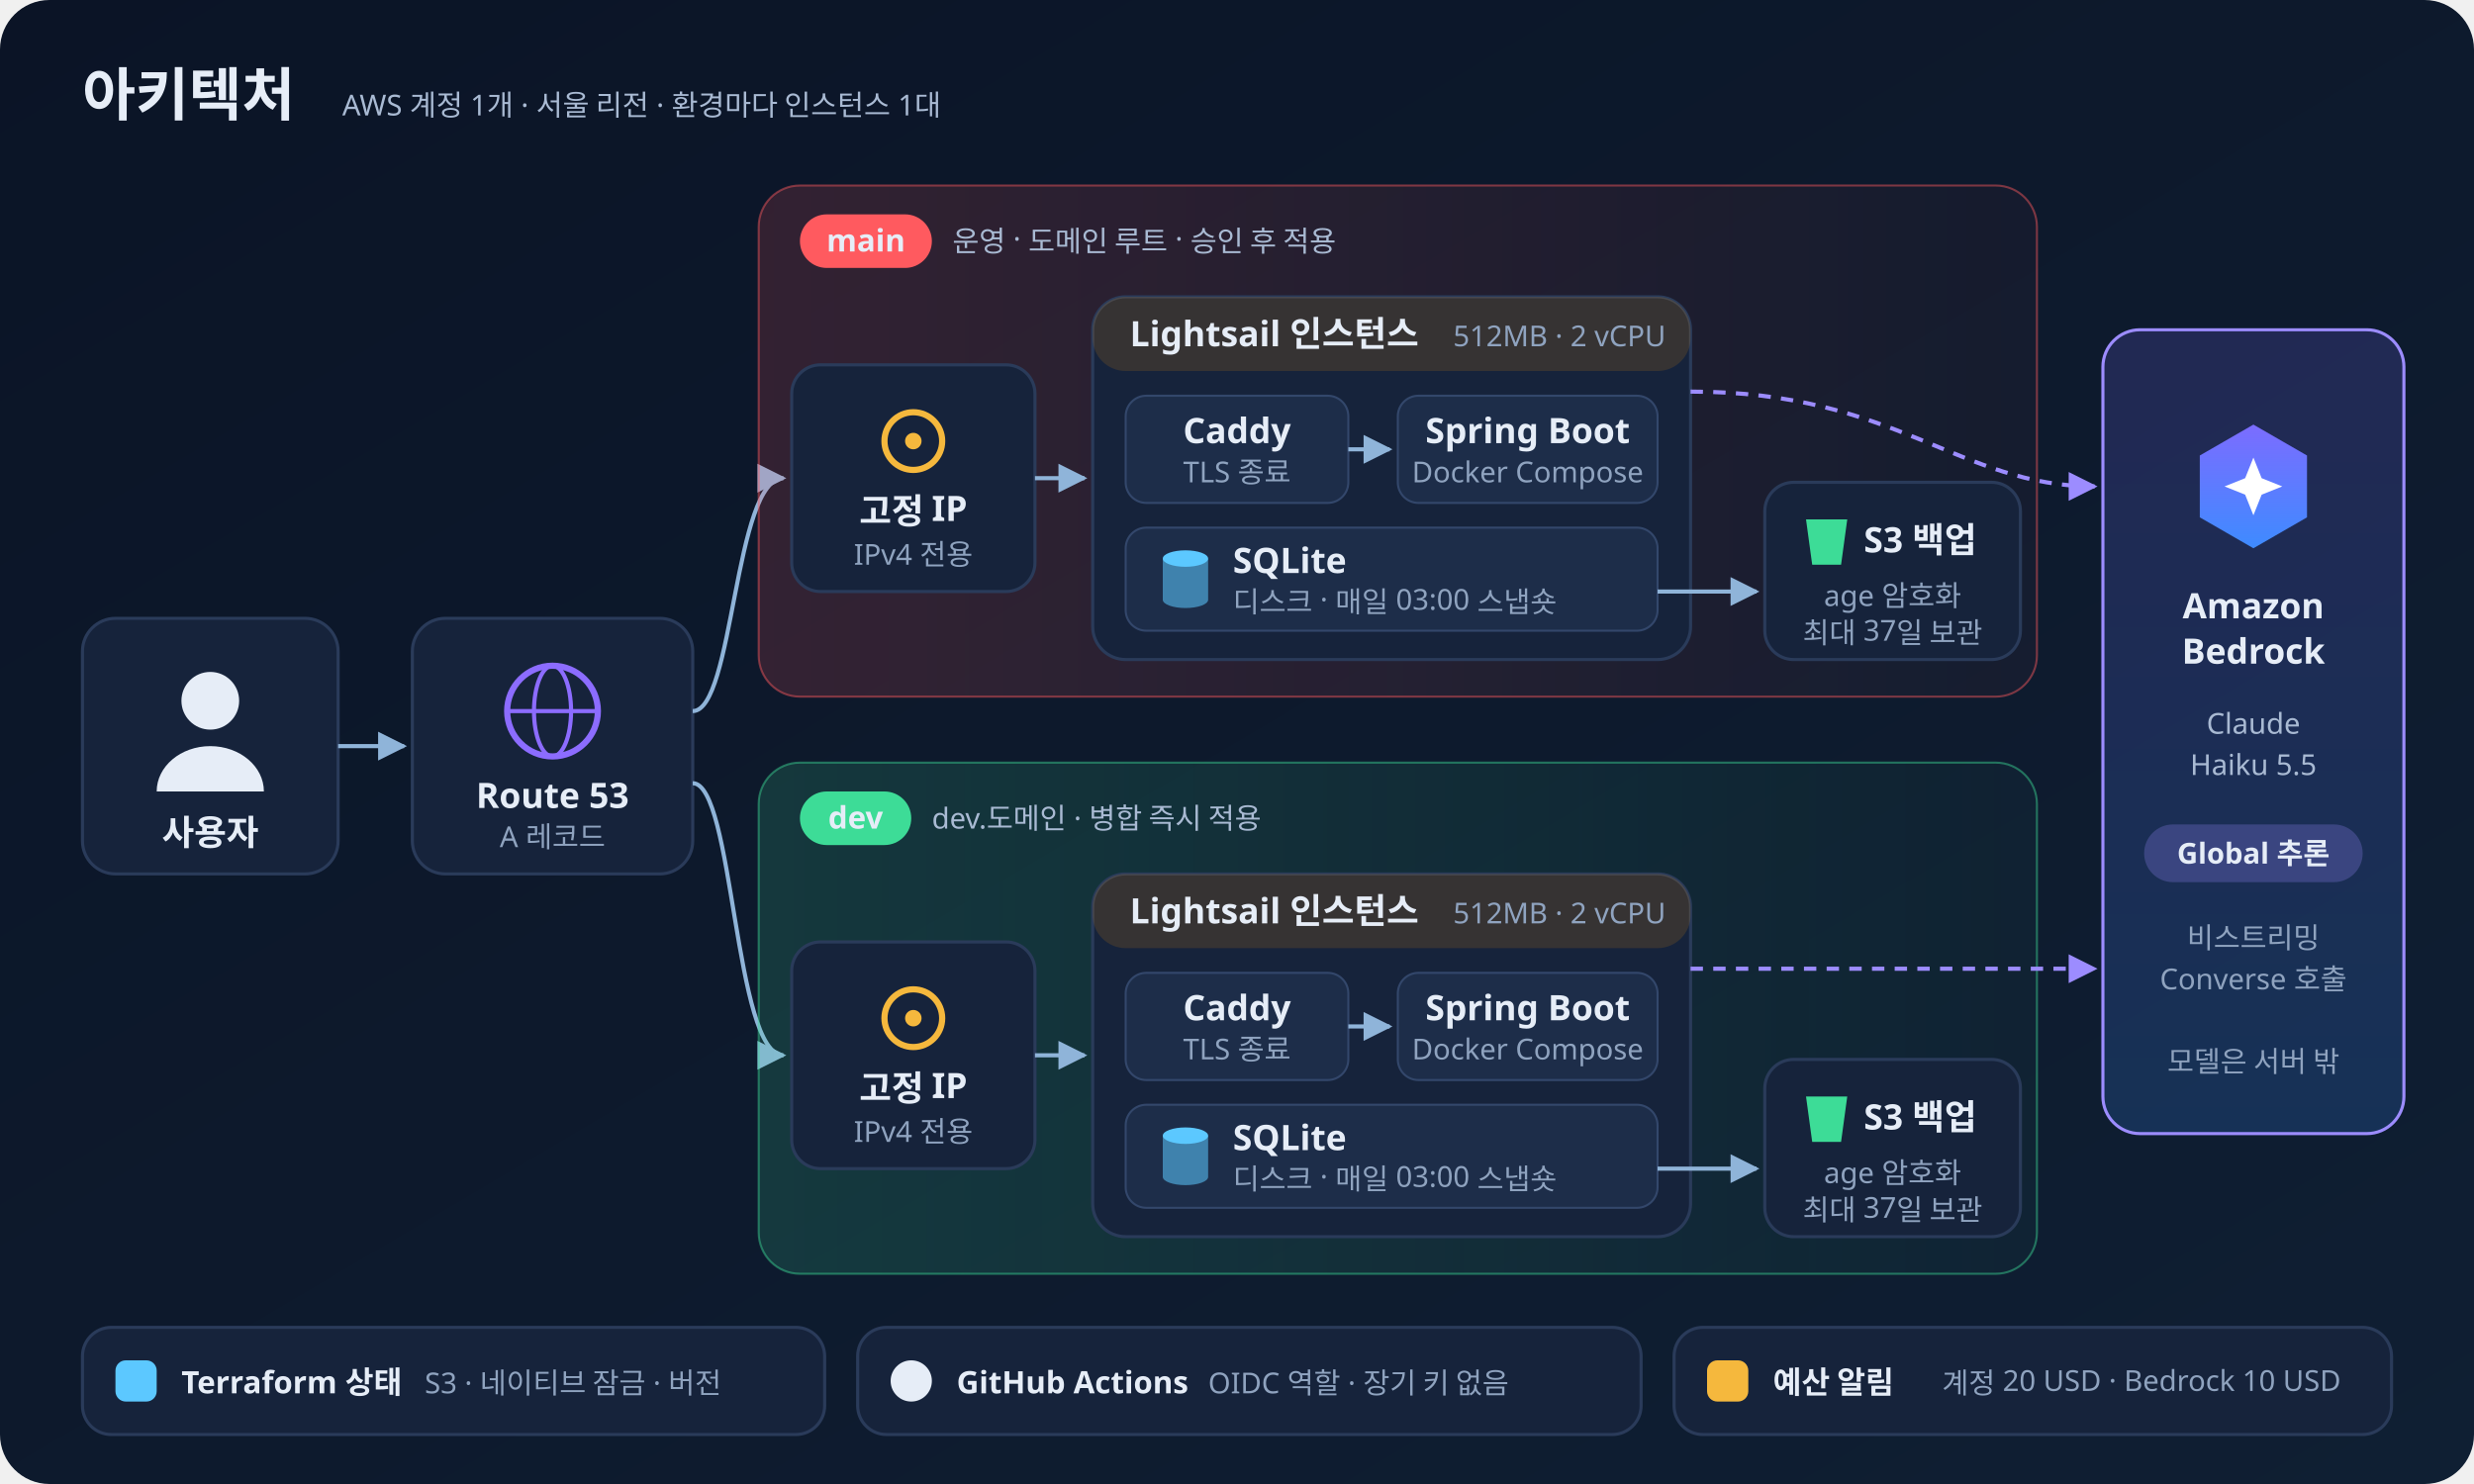
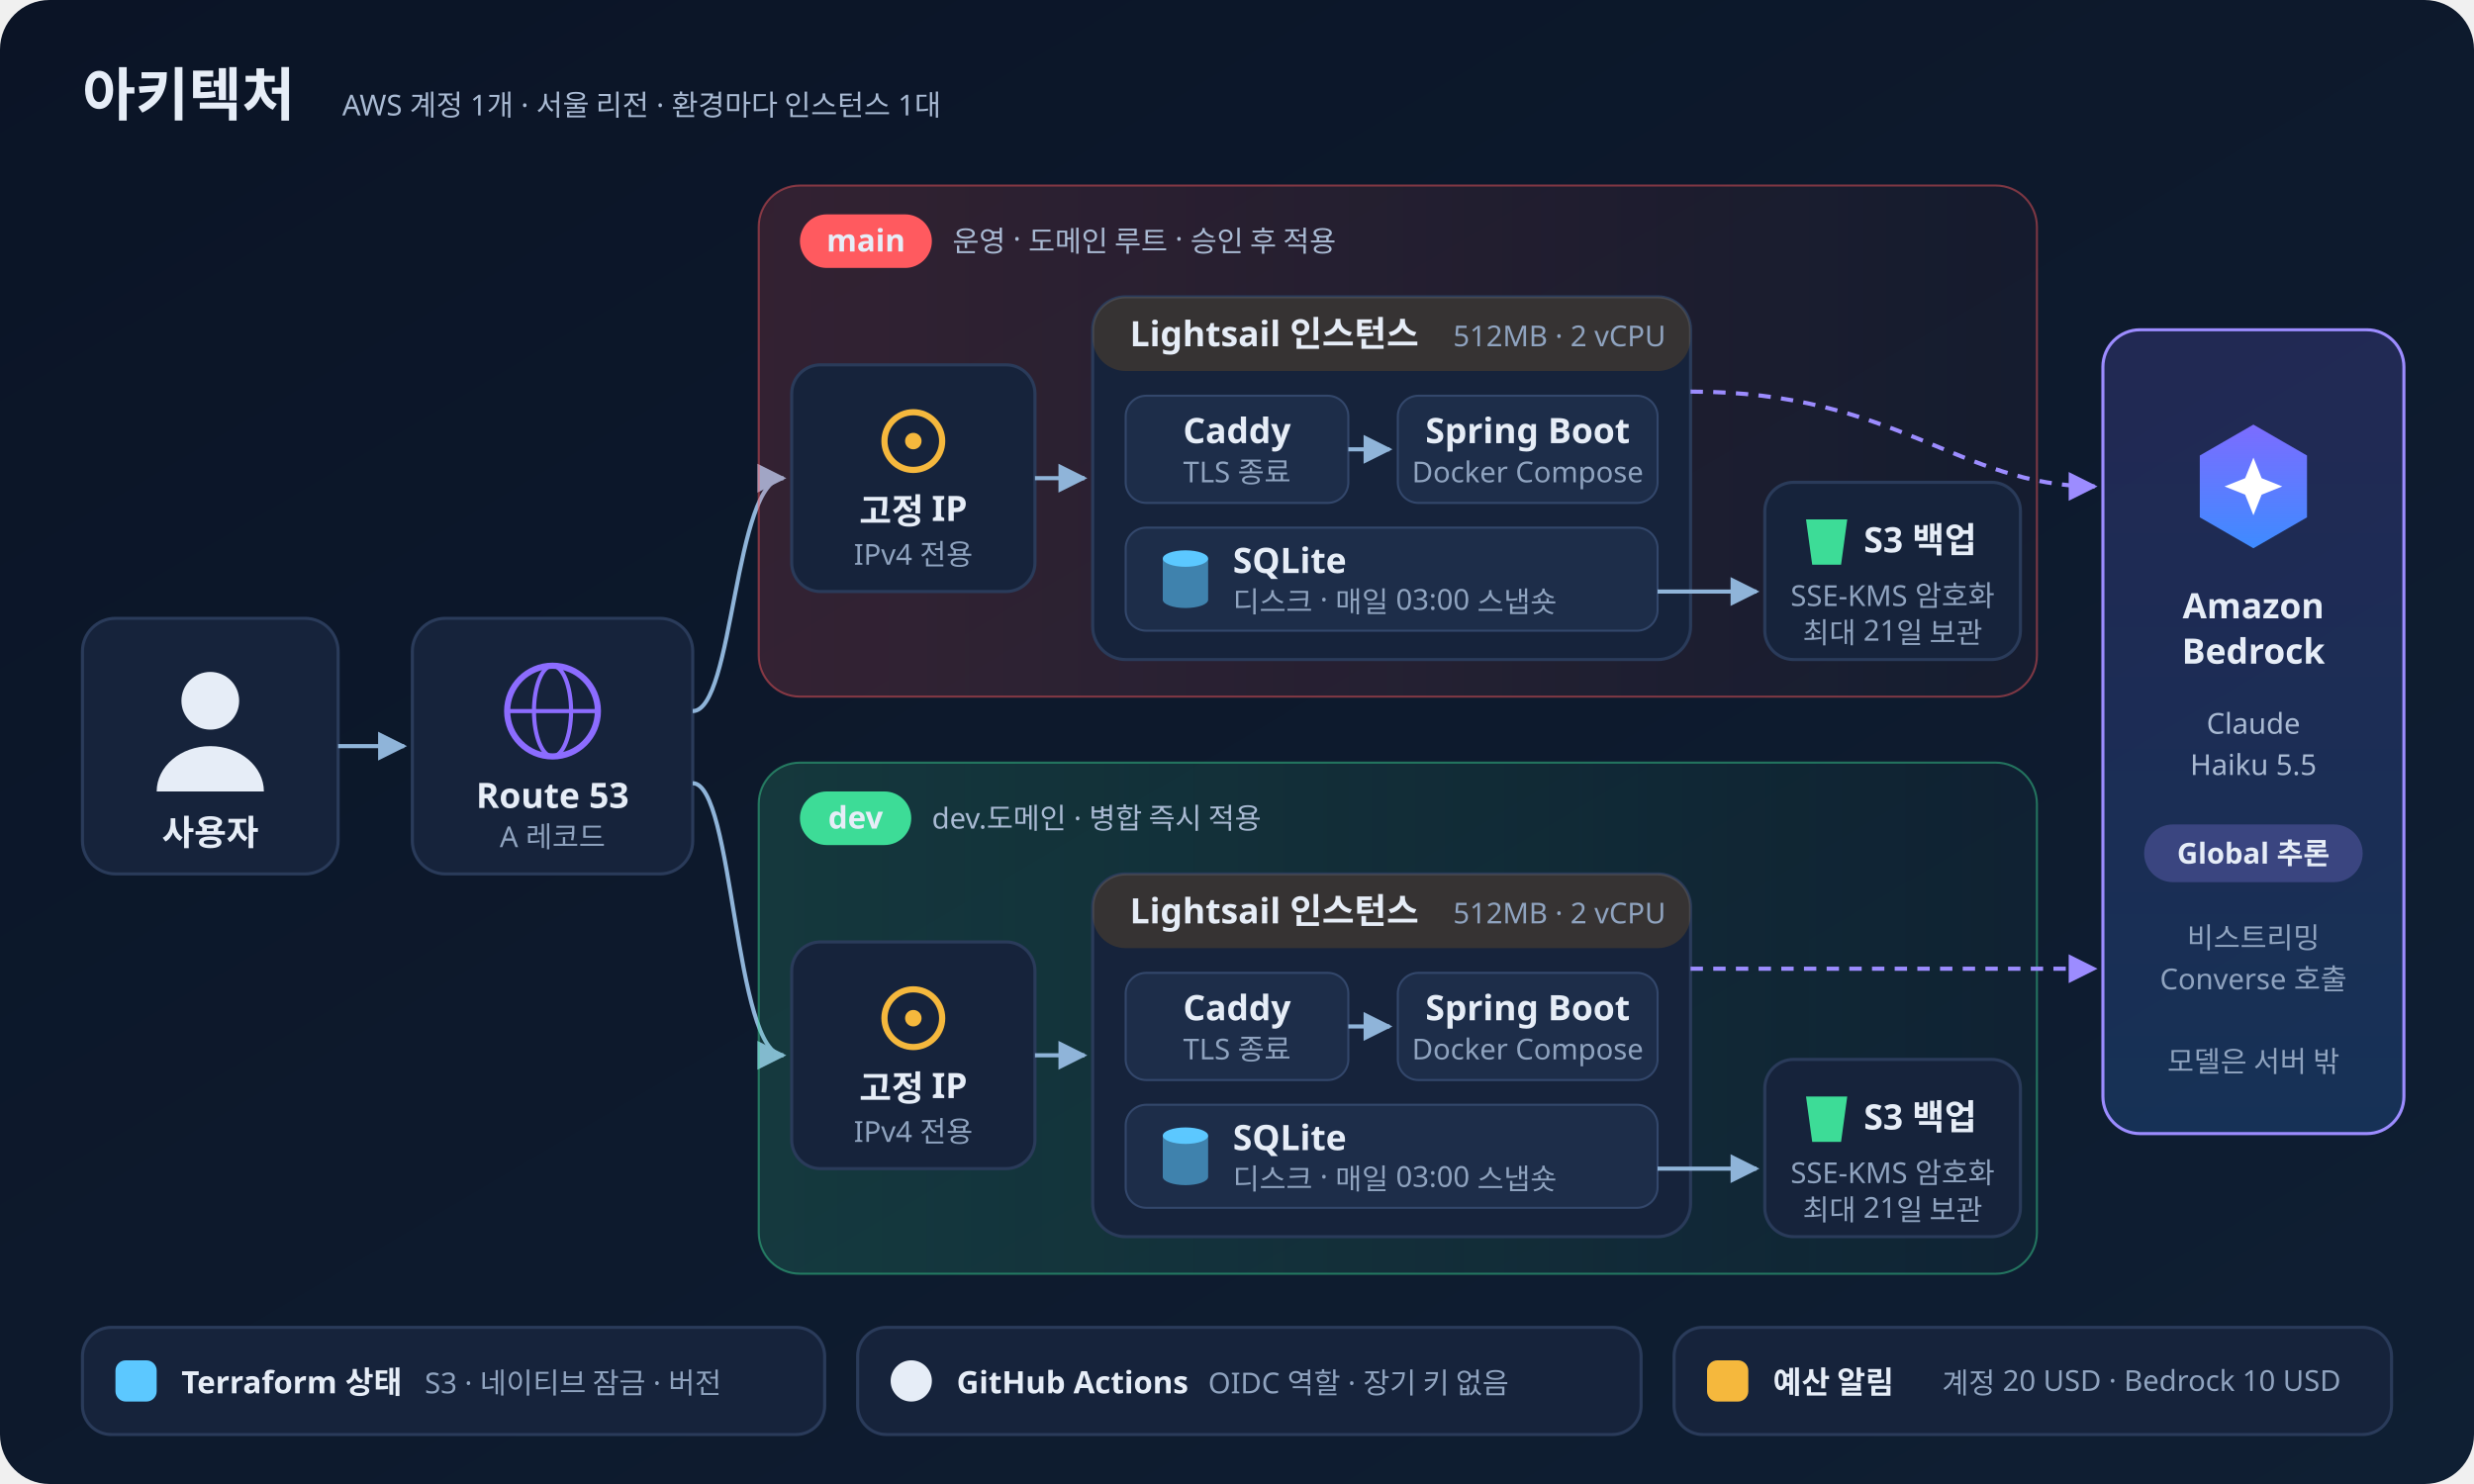
<svg xmlns="http://www.w3.org/2000/svg" viewBox="0 0 1200 720" width="1200" height="720" role="img" aria-label="산타컷 AWS 아키텍처">
  <defs>
    <linearGradient id="bg" x1="0" y1="0" x2="1" y2="1">
      <stop offset="0" stop-color="#0B1426" />
      <stop offset="1" stop-color="#0F1F33" />
    </linearGradient>
    <linearGradient id="main" x1="0" y1="0" x2="1" y2="0">
      <stop offset="0" stop-color="#FF5A5F" stop-opacity="0.16" />
      <stop offset="1" stop-color="#FF5A5F" stop-opacity="0.03" />
    </linearGradient>
    <linearGradient id="dev" x1="0" y1="0" x2="1" y2="0">
      <stop offset="0" stop-color="#3DDC97" stop-opacity="0.16" />
      <stop offset="1" stop-color="#3DDC97" stop-opacity="0.03" />
    </linearGradient>
    <linearGradient id="ai" x1="0" y1="0" x2="0" y2="1">
      <stop offset="0" stop-color="#7C6CFF" />
      <stop offset="1" stop-color="#3E8BFF" />
    </linearGradient>
    <marker id="arr" viewBox="0 0 10 10" refX="9" refY="5" markerWidth="7" markerHeight="7" orient="auto-start-reverse">
      <path d="M0,0 L10,5 L0,10 z" fill="#8FB4D9" />
    </marker>
    <marker id="arrAi" viewBox="0 0 10 10" refX="9" refY="5" markerWidth="7" markerHeight="7" orient="auto">
      <path d="M0,0 L10,5 L0,10 z" fill="#9C8CFF" />
    </marker>
    <style>
      text { font-family: Pretendard, 'Apple SD Gothic Neo', 'Noto Sans KR', 'Segoe UI', sans-serif; fill: #E6EDF7; }
      .card { fill: #16233B; stroke: #2A3B5A; stroke-width: 1.5; }
      .inner { fill: #1D2D49; stroke: #33476B; stroke-width: 1; }
      .h { font-size: 17px; font-weight: 700; }
      .s { font-size: 14px; fill: #A9BAD3; }
      .xs { font-size: 14px; fill: #8FA3BF; }
      .line { stroke: #8FB4D9; stroke-width: 2; fill: none; }
      .ailine { stroke: #9C8CFF; stroke-width: 2; fill: none; stroke-dasharray: 6 5; }
    </style>
    <g id="lane">
      <rect class="card" x="0" y="55" width="118" height="110" rx="14" />
      <circle cx="59" cy="92" r="14" fill="none" stroke="#F5B83D" stroke-width="3" />
      <circle cx="59" cy="92" r="4" fill="#F5B83D" />
      <text class="h" x="59" y="132" text-anchor="middle">고정 IP</text>
      <text class="xs" x="59" y="152" text-anchor="middle">IPv4 전용</text>
      <path class="line" d="M118,110 H142" marker-end="url(#arr)" />
      <rect class="card" x="146" y="22" width="290" height="176" rx="16" />
      <rect x="146" y="22" width="290" height="36" rx="16" fill="#FF9900" fill-opacity="0.14" />
      <text class="h" x="164" y="46">Lightsail 인스턴스</text>
      <text class="xs" x="424" y="46" text-anchor="end">512MB · 2 vCPU</text>
      <rect class="inner" x="162" y="70" width="108" height="52" rx="10" />
      <text class="h" x="216" y="93" text-anchor="middle">Caddy</text>
      <text class="xs" x="216" y="112" text-anchor="middle">TLS 종료</text>
      <path class="line" d="M270,96 H290" marker-end="url(#arr)" />
      <rect class="inner" x="294" y="70" width="126" height="52" rx="10" />
      <text class="h" x="357" y="93" text-anchor="middle">Spring Boot</text>
      <text class="xs" x="357" y="112" text-anchor="middle">Docker Compose</text>
      <rect class="inner" x="162" y="134" width="258" height="50" rx="10" />
      <g transform="translate(180,145)">
        <ellipse cx="11" cy="4" rx="11" ry="4" fill="#5CC8FF" />
        <path d="M0,4 V24 A11,4 0 0 0 22,24 V4" fill="#5CC8FF" fill-opacity="0.55" />
      </g>
      <text class="h" x="214" y="156">SQLite</text>
      <text class="xs" x="214" y="175">디스크 · 매일 03:00 스냅숏</text>
      <path class="line" d="M420,165 H468" marker-end="url(#arr)" />
      <rect class="card" x="472" y="112" width="124" height="86" rx="14" />
      <path d="M492,130 h20 l-3,22 h-14 z" fill="#3DDC97" />
      <text class="h" x="520" y="146">S3 백업</text>
-       <text class="xs" x="534" y="172" text-anchor="middle">age 암호화</text>
-       <text class="xs" x="534" y="190" text-anchor="middle">최대 37일 보관</text>
+       <text class="xs" x="534" y="172" text-anchor="middle">SSE-KMS 암호화</text>
+       <text class="xs" x="534" y="190" text-anchor="middle">최대 21일 보관</text>
    </g>
  </defs>
  <rect width="1200" height="720" rx="24" fill="url(#bg)" />
  <text x="40" y="56" font-size="28" font-weight="800">아키텍처</text>
  <text x="166" y="56" class="s" font-size="16">AWS 계정 1개 · 서울 리전 · 환경마다 인스턴스 1대</text>
  <rect class="card" x="40" y="300" width="124" height="124" rx="16" />
  <circle cx="102" cy="340" r="14" fill="#E6EDF7" />
  <path d="M76,384 a26,22 0 0 1 52,0 z" fill="#E6EDF7" />
  <text class="h" x="102" y="410" text-anchor="middle">사용자</text>
  <path class="line" d="M164,362 H196" marker-end="url(#arr)" />
  <rect class="card" x="200" y="300" width="136" height="124" rx="16" />
  <circle cx="268" cy="345" r="22" fill="none" stroke="#8C6CFF" stroke-width="3" />
  <ellipse cx="268" cy="345" rx="9" ry="22" fill="none" stroke="#8C6CFF" stroke-width="2" />
  <path d="M246,345 H290" stroke="#8C6CFF" stroke-width="2" />
  <text class="h" x="268" y="392" text-anchor="middle">Route 53</text>
  <text class="xs" x="268" y="411" text-anchor="middle">A 레코드</text>
  <path class="line" d="M336,345 C356,345 356,232 380,232" marker-end="url(#arr)" />
  <path class="line" d="M336,380 C356,380 356,512 380,512" marker-end="url(#arr)" />
  <rect x="368" y="90" width="620" height="248" rx="20" fill="url(#main)" stroke="#FF5A5F" stroke-opacity="0.45" />
  <rect x="388" y="104" width="64" height="26" rx="13" fill="#FF5A5F" />
  <text x="420" y="122" text-anchor="middle" font-size="15" font-weight="800" fill="#FFFFFF">main</text>
  <text class="s" x="462" y="122">운영 · 도메인 루트 · 승인 후 적용</text>
  <use href="#lane" x="384" y="122" />
  <rect x="368" y="370" width="620" height="248" rx="20" fill="url(#dev)" stroke="#3DDC97" stroke-opacity="0.45" />
  <rect x="388" y="384" width="54" height="26" rx="13" fill="#3DDC97" />
  <text x="415" y="402" text-anchor="middle" font-size="15" font-weight="800" fill="#0B1426">dev</text>
  <text class="s" x="452" y="402">dev.도메인 · 병합 즉시 적용</text>
  <use href="#lane" x="384" y="402" />
  <rect x="1020" y="160" width="146" height="390" rx="18" fill="url(#ai)" fill-opacity="0.18" stroke="#9C8CFF" stroke-width="1.5" />
  <g transform="translate(1093,236)">
    <polygon points="0,-30 26,-15 26,15 0,30 -26,15 -26,-15" fill="url(#ai)" />
    <path d="M0,-14 L4,-4 L14,0 L4,4 L0,14 L-4,4 L-14,0 L-4,-4 z" fill="#FFFFFF" />
  </g>
  <text class="h" x="1093" y="300" text-anchor="middle">Amazon</text>
  <text class="h" x="1093" y="322" text-anchor="middle">Bedrock</text>
  <text class="s" x="1093" y="356" text-anchor="middle">Claude</text>
  <text class="s" x="1093" y="376" text-anchor="middle">Haiku 5.5</text>
  <rect x="1040" y="400" width="106" height="28" rx="14" fill="#9C8CFF" fill-opacity="0.25" />
  <text x="1093" y="419" text-anchor="middle" font-size="14" font-weight="700">Global 추론</text>
  <text class="xs" x="1093" y="460" text-anchor="middle">비스트리밍</text>
  <text class="xs" x="1093" y="480" text-anchor="middle">Converse 호출</text>
  <text class="xs" x="1093" y="520" text-anchor="middle">모델은 서버 밖</text>
  <path class="ailine" d="M820,190 C920,190 950,236 1016,236" marker-end="url(#arrAi)" />
  <path class="ailine" d="M820,470 C920,470 950,470 1016,470" marker-end="url(#arrAi)" />
  <g transform="translate(40,644)">
    <rect class="card" width="360" height="52" rx="14" />
    <rect x="16" y="16" width="20" height="20" rx="5" fill="#5CC8FF" />
    <text x="48" y="32" font-size="15" font-weight="700">Terraform 상태</text>
    <text class="xs" x="166" y="32">S3 · 네이티브 잠금 · 버전</text>
    <rect class="card" x="376" width="380" height="52" rx="14" />
    <rect x="392" y="16" width="20" height="20" rx="10" fill="#E6EDF7" />
    <text x="424" y="32" font-size="15" font-weight="700">GitHub Actions</text>
    <text class="xs" x="546" y="32">OIDC 역할 · 장기 키 없음</text>
    <rect class="card" x="772" width="348" height="52" rx="14" />
    <rect x="788" y="16" width="20" height="20" rx="5" fill="#F5B83D" />
    <text x="820" y="32" font-size="15" font-weight="700">예산 알림</text>
    <text class="xs" x="902" y="32">계정 20 USD · Bedrock 10 USD</text>
  </g>
</svg>
